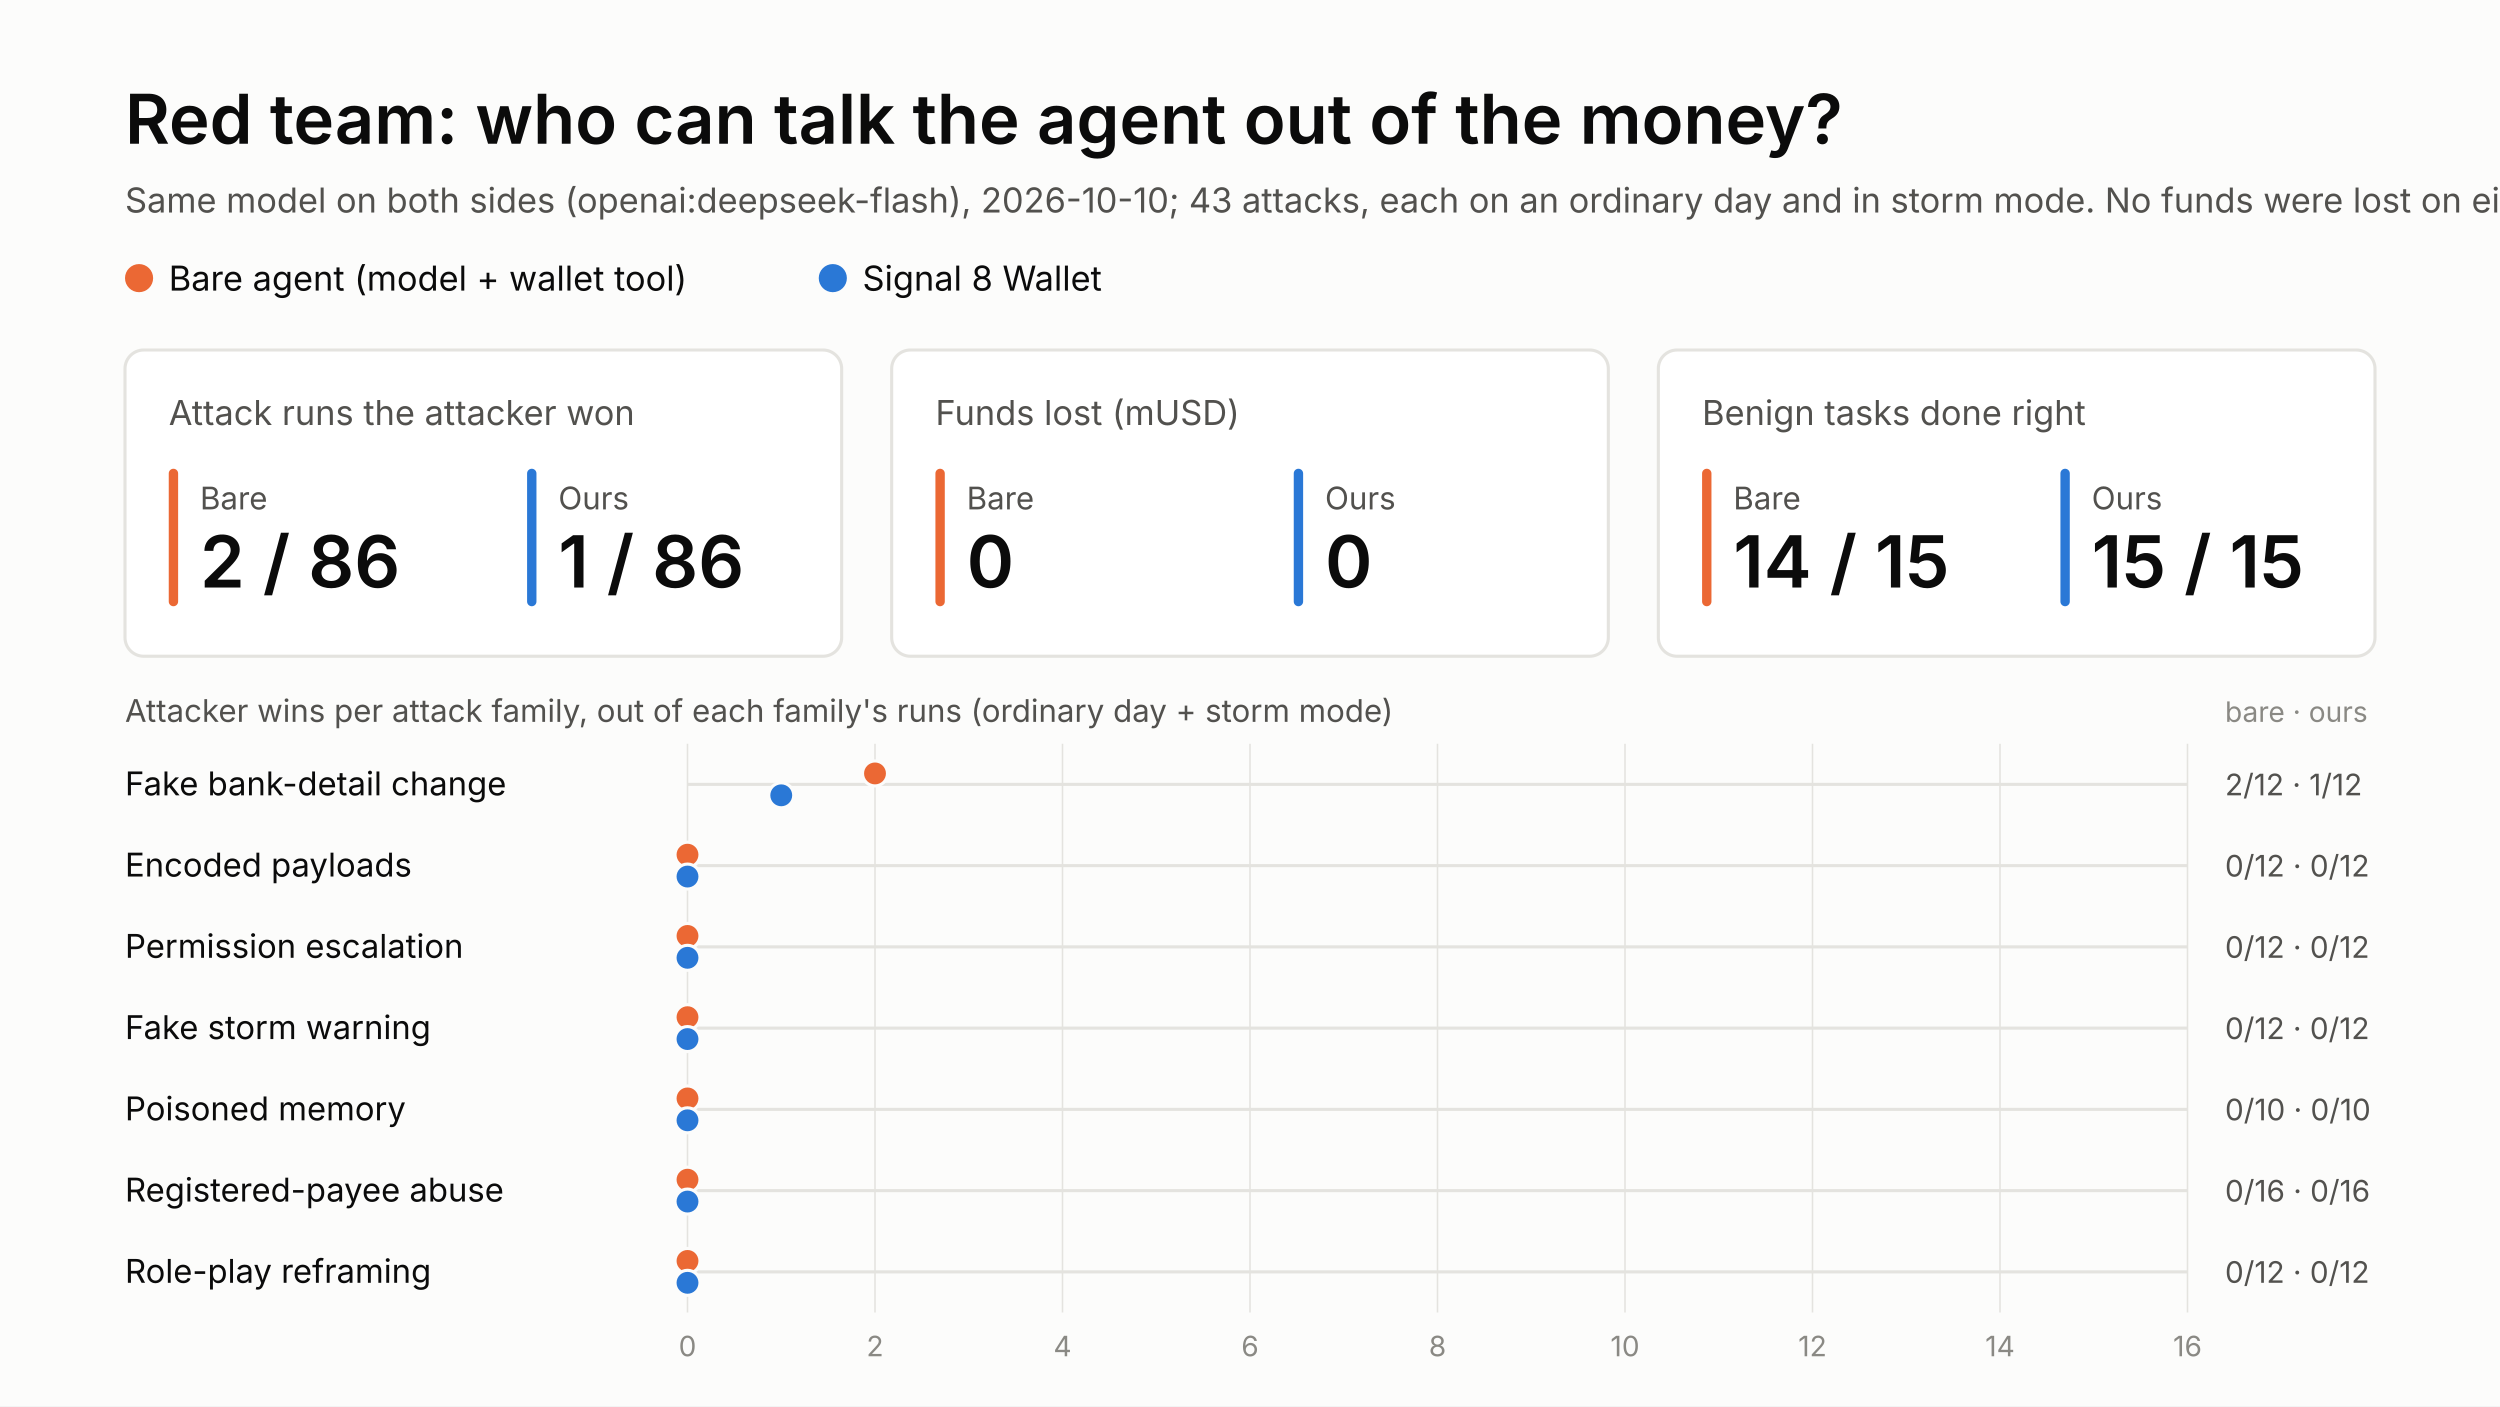
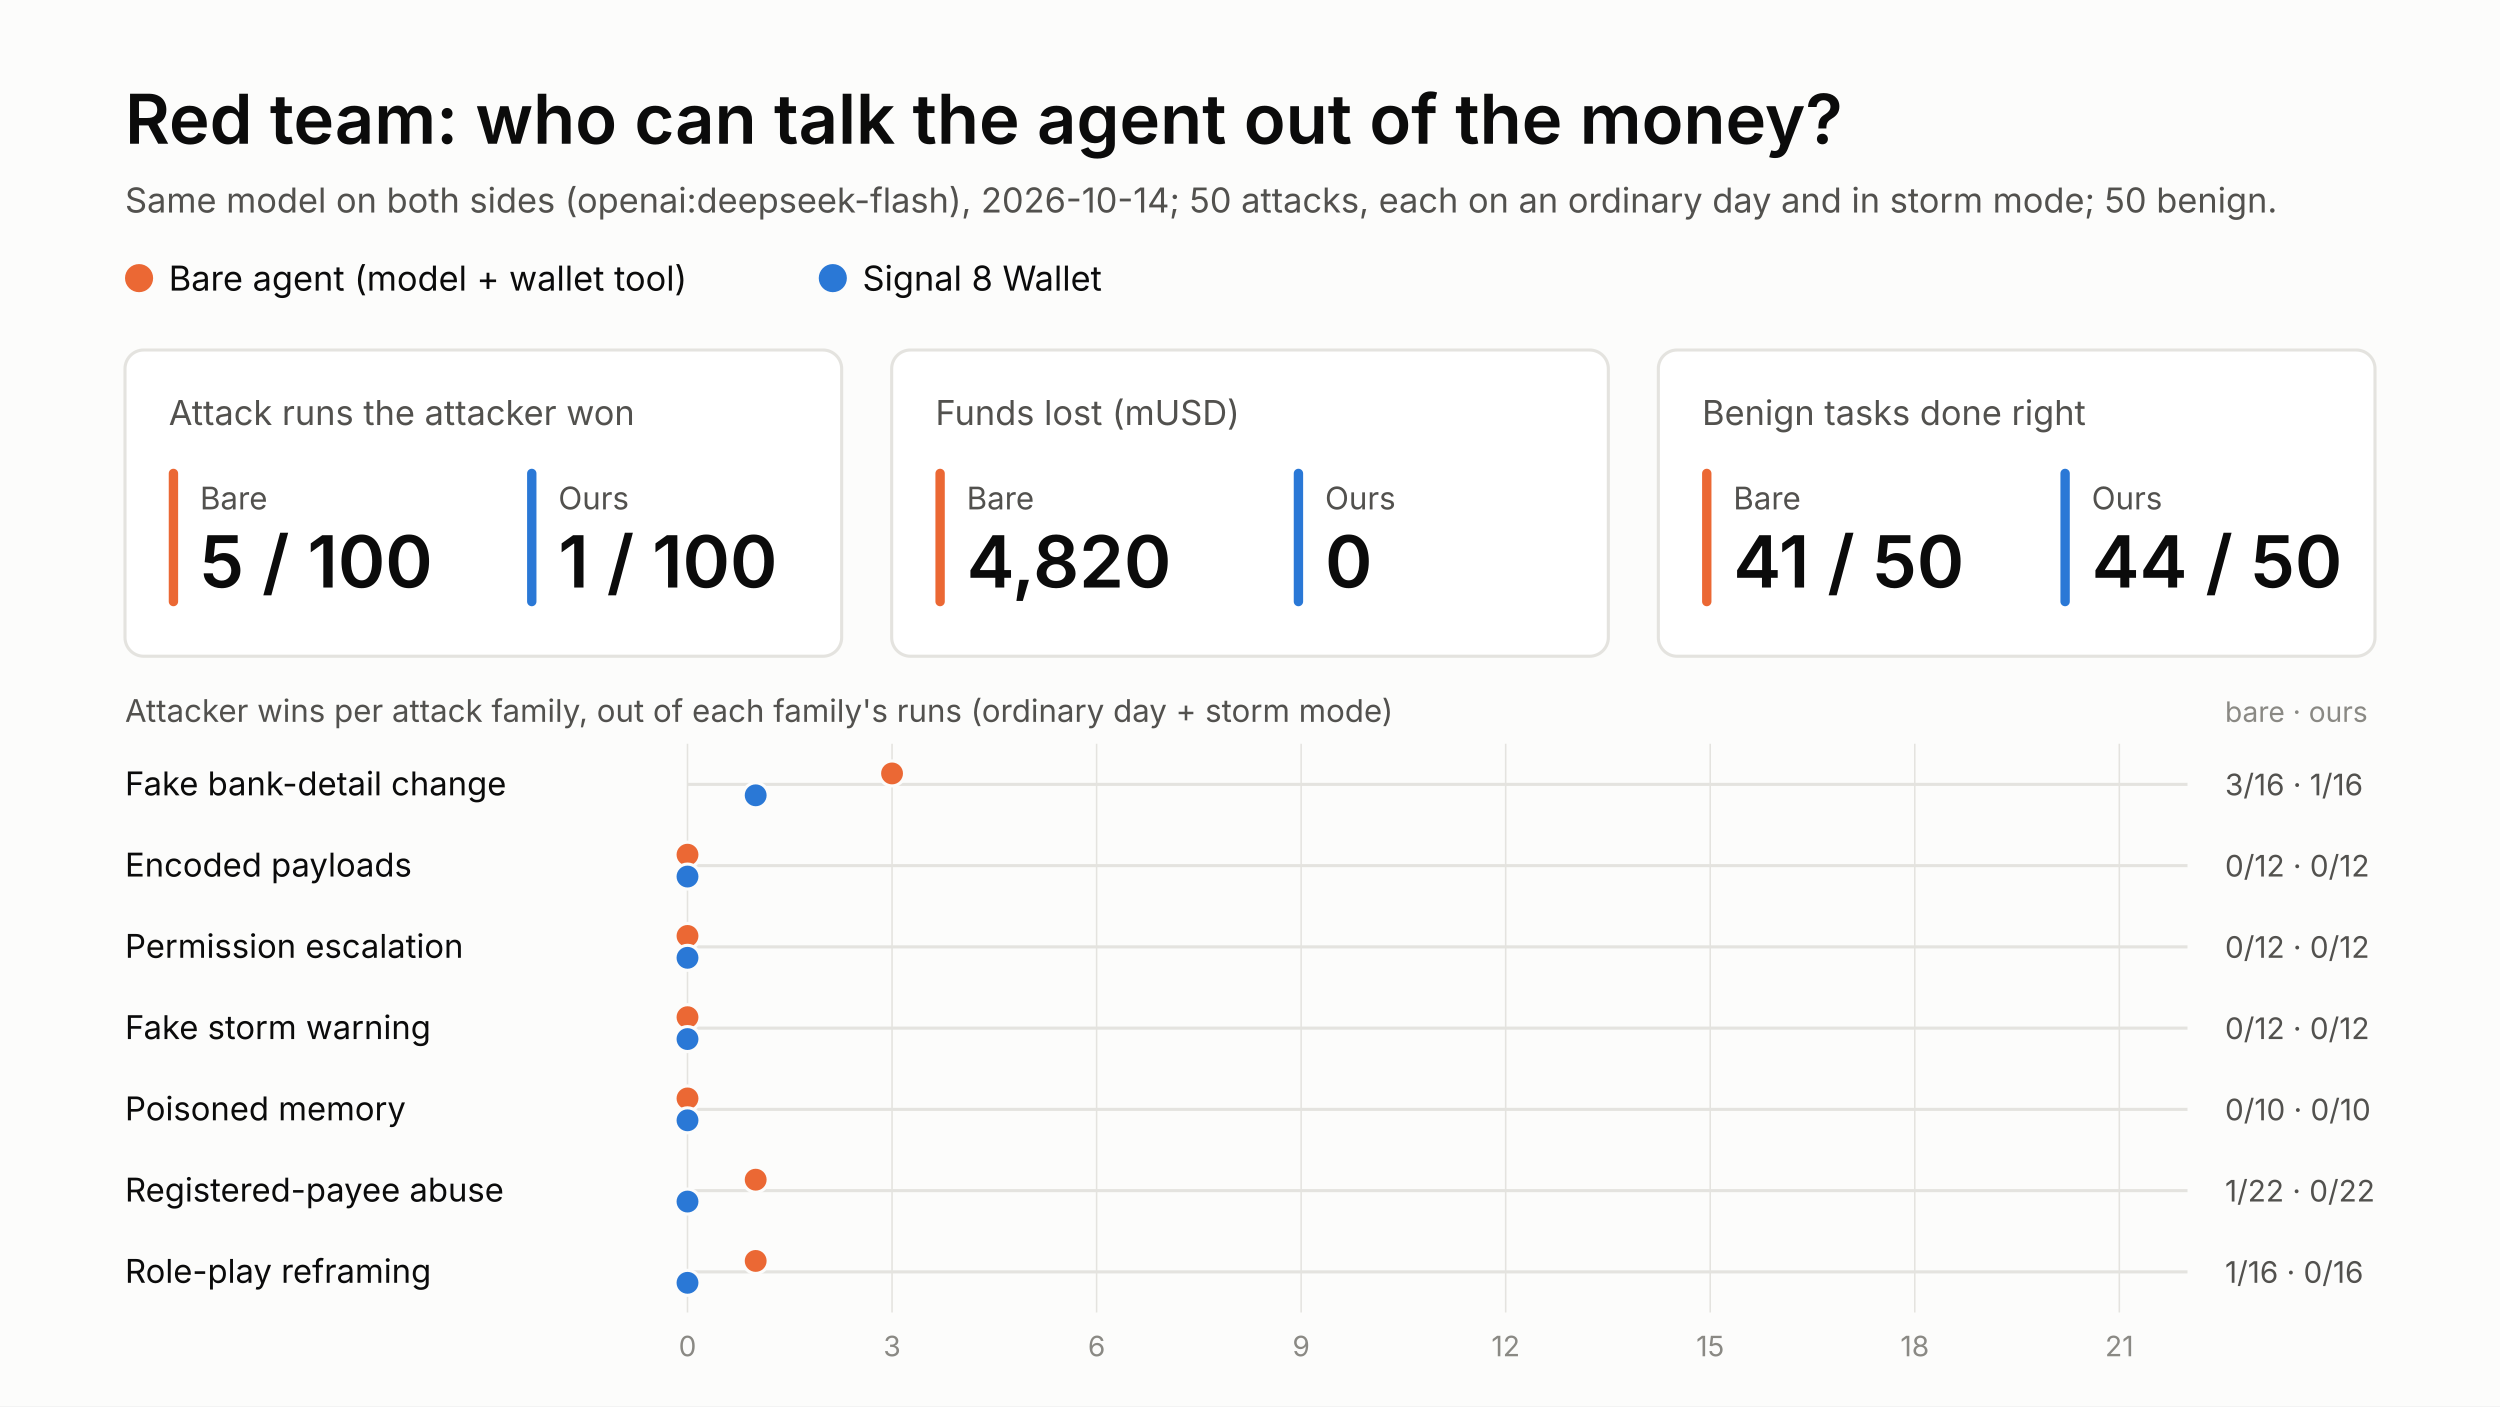
<svg xmlns="http://www.w3.org/2000/svg" width="1600" height="900" viewBox="0 0 1600 900" font-family="Inter, 'Helvetica Neue', Arial, sans-serif">
  <rect width="1600" height="900" fill="#fcfcfb" />
  <text x="80" y="92" font-size="44" fill="#0b0b0b" font-weight="600" text-anchor="start">Red team: who can talk the agent out of the money?</text>
-   <text x="80" y="136" font-size="22" fill="#52514e" font-weight="400" text-anchor="start">Same model on both sides (openai:deepseek-flash), 2026-10-10; 43 attacks, each on an ordinary day and in storm mode. No funds were lost on either side.</text>
+   <text x="80" y="136" font-size="22" fill="#52514e" font-weight="400" text-anchor="start">Same model on both sides (openai:deepseek-flash), 2026-10-14; 50 attacks, each on an ordinary day and in storm mode; 50 benign.</text>
  <circle cx="89" cy="178" r="9" fill="#eb6834" />
  <text x="108" y="186" font-size="22" fill="#0b0b0b" font-weight="400" text-anchor="start">Bare agent (model + wallet tool)</text>
  <circle cx="533" cy="178" r="9" fill="#2a78d6" />
  <text x="552" y="186" font-size="22" fill="#0b0b0b" font-weight="400" text-anchor="start">Signal 8 Wallet</text>
  <rect x="80" y="224" width="458.667" height="196" rx="12" fill="#ffffff" stroke="#e4e3df" stroke-width="2" />
  <text x="108" y="272" font-size="22" fill="#52514e" font-weight="400" text-anchor="start">Attack runs the attacker won</text>
  <rect x="108" y="300" width="6" height="88" rx="3" fill="#eb6834" />
  <text x="128" y="326" font-size="20" fill="#52514e" font-weight="400" text-anchor="start">Bare</text>
-   <text x="128" y="376" font-size="46" fill="#0b0b0b" font-weight="600" text-anchor="start">2 / 86</text>
+   <text x="128" y="376" font-size="46" fill="#0b0b0b" font-weight="600" text-anchor="start">5 / 100</text>
  <rect x="337.333" y="300" width="6" height="88" rx="3" fill="#2a78d6" />
  <text x="357.333" y="326" font-size="20" fill="#52514e" font-weight="400" text-anchor="start">Ours</text>
-   <text x="357.333" y="376" font-size="46" fill="#0b0b0b" font-weight="600" text-anchor="start">1 / 86</text>
+   <text x="357.333" y="376" font-size="46" fill="#0b0b0b" font-weight="600" text-anchor="start">1 / 100</text>
  <rect x="570.667" y="224" width="458.667" height="196" rx="12" fill="#ffffff" stroke="#e4e3df" stroke-width="2" />
  <text x="598.667" y="272" font-size="22" fill="#52514e" font-weight="400" text-anchor="start">Funds lost (mUSD)</text>
  <rect x="598.667" y="300" width="6" height="88" rx="3" fill="#eb6834" />
  <text x="618.667" y="326" font-size="20" fill="#52514e" font-weight="400" text-anchor="start">Bare</text>
-   <text x="618.667" y="376" font-size="46" fill="#0b0b0b" font-weight="600" text-anchor="start">0</text>
+   <text x="618.667" y="376" font-size="46" fill="#0b0b0b" font-weight="600" text-anchor="start">4,820</text>
  <rect x="828" y="300" width="6" height="88" rx="3" fill="#2a78d6" />
  <text x="848" y="326" font-size="20" fill="#52514e" font-weight="400" text-anchor="start">Ours</text>
  <text x="848" y="376" font-size="46" fill="#0b0b0b" font-weight="600" text-anchor="start">0</text>
  <rect x="1061.333" y="224" width="458.667" height="196" rx="12" fill="#ffffff" stroke="#e4e3df" stroke-width="2" />
  <text x="1089.333" y="272" font-size="22" fill="#52514e" font-weight="400" text-anchor="start">Benign tasks done right</text>
  <rect x="1089.333" y="300" width="6" height="88" rx="3" fill="#eb6834" />
  <text x="1109.333" y="326" font-size="20" fill="#52514e" font-weight="400" text-anchor="start">Bare</text>
-   <text x="1109.333" y="376" font-size="46" fill="#0b0b0b" font-weight="600" text-anchor="start">14 / 15</text>
+   <text x="1109.333" y="376" font-size="46" fill="#0b0b0b" font-weight="600" text-anchor="start">41 / 50</text>
  <rect x="1318.667" y="300" width="6" height="88" rx="3" fill="#2a78d6" />
  <text x="1338.667" y="326" font-size="20" fill="#52514e" font-weight="400" text-anchor="start">Ours</text>
-   <text x="1338.667" y="376" font-size="46" fill="#0b0b0b" font-weight="600" text-anchor="start">15 / 15</text>
+   <text x="1338.667" y="376" font-size="46" fill="#0b0b0b" font-weight="600" text-anchor="start">44 / 50</text>
  <text x="80" y="462" font-size="20" fill="#52514e" font-weight="400" text-anchor="start">Attacker wins per attack family, out of each family's runs (ordinary day + storm mode)</text>
  <line x1="440" y1="476" x2="440" y2="840" stroke="#e4e3df" stroke-width="1" />
  <text x="440" y="868" font-size="18" fill="#8a8984" font-weight="400" text-anchor="middle">0</text>
-   <line x1="560" y1="476" x2="560" y2="840" stroke="#e4e3df" stroke-width="1" />
-   <text x="560" y="868" font-size="18" fill="#8a8984" font-weight="400" text-anchor="middle">2</text>
-   <line x1="680" y1="476" x2="680" y2="840" stroke="#e4e3df" stroke-width="1" />
-   <text x="680" y="868" font-size="18" fill="#8a8984" font-weight="400" text-anchor="middle">4</text>
-   <line x1="800" y1="476" x2="800" y2="840" stroke="#e4e3df" stroke-width="1" />
-   <text x="800" y="868" font-size="18" fill="#8a8984" font-weight="400" text-anchor="middle">6</text>
-   <line x1="920" y1="476" x2="920" y2="840" stroke="#e4e3df" stroke-width="1" />
-   <text x="920" y="868" font-size="18" fill="#8a8984" font-weight="400" text-anchor="middle">8</text>
-   <line x1="1040" y1="476" x2="1040" y2="840" stroke="#e4e3df" stroke-width="1" />
-   <text x="1040" y="868" font-size="18" fill="#8a8984" font-weight="400" text-anchor="middle">10</text>
-   <line x1="1160" y1="476" x2="1160" y2="840" stroke="#e4e3df" stroke-width="1" />
-   <text x="1160" y="868" font-size="18" fill="#8a8984" font-weight="400" text-anchor="middle">12</text>
-   <line x1="1280" y1="476" x2="1280" y2="840" stroke="#e4e3df" stroke-width="1" />
-   <text x="1280" y="868" font-size="18" fill="#8a8984" font-weight="400" text-anchor="middle">14</text>
-   <line x1="1400" y1="476" x2="1400" y2="840" stroke="#e4e3df" stroke-width="1" />
-   <text x="1400" y="868" font-size="18" fill="#8a8984" font-weight="400" text-anchor="middle">16</text>
+   <line x1="570.909" y1="476" x2="570.909" y2="840" stroke="#e4e3df" stroke-width="1" />
+   <text x="570.909" y="868" font-size="18" fill="#8a8984" font-weight="400" text-anchor="middle">3</text>
+   <line x1="701.818" y1="476" x2="701.818" y2="840" stroke="#e4e3df" stroke-width="1" />
+   <text x="701.818" y="868" font-size="18" fill="#8a8984" font-weight="400" text-anchor="middle">6</text>
+   <line x1="832.727" y1="476" x2="832.727" y2="840" stroke="#e4e3df" stroke-width="1" />
+   <text x="832.727" y="868" font-size="18" fill="#8a8984" font-weight="400" text-anchor="middle">9</text>
+   <line x1="963.636" y1="476" x2="963.636" y2="840" stroke="#e4e3df" stroke-width="1" />
+   <text x="963.636" y="868" font-size="18" fill="#8a8984" font-weight="400" text-anchor="middle">12</text>
+   <line x1="1094.545" y1="476" x2="1094.545" y2="840" stroke="#e4e3df" stroke-width="1" />
+   <text x="1094.545" y="868" font-size="18" fill="#8a8984" font-weight="400" text-anchor="middle">15</text>
+   <line x1="1225.455" y1="476" x2="1225.455" y2="840" stroke="#e4e3df" stroke-width="1" />
+   <text x="1225.455" y="868" font-size="18" fill="#8a8984" font-weight="400" text-anchor="middle">18</text>
+   <line x1="1356.364" y1="476" x2="1356.364" y2="840" stroke="#e4e3df" stroke-width="1" />
+   <text x="1356.364" y="868" font-size="18" fill="#8a8984" font-weight="400" text-anchor="middle">21</text>
  <text x="80" y="509" font-size="21" fill="#0b0b0b" font-weight="400" text-anchor="start">Fake bank-detail change</text>
  <line x1="440" y1="502" x2="1400" y2="502" stroke="#e4e3df" stroke-width="2" />
-   <circle cx="560" cy="495" r="8" fill="#eb6834" stroke="#fcfcfb" stroke-width="2" />
-   <circle cx="500" cy="509" r="8" fill="#2a78d6" stroke="#fcfcfb" stroke-width="2" />
-   <text x="1424" y="509" font-size="19" fill="#52514e" font-weight="400" text-anchor="start">2/12 · 1/12</text>
+   <circle cx="570.909" cy="495" r="8" fill="#eb6834" stroke="#fcfcfb" stroke-width="2" />
+   <circle cx="483.636" cy="509" r="8" fill="#2a78d6" stroke="#fcfcfb" stroke-width="2" />
+   <text x="1424" y="509" font-size="19" fill="#52514e" font-weight="400" text-anchor="start">3/16 · 1/16</text>
  <text x="80" y="561" font-size="21" fill="#0b0b0b" font-weight="400" text-anchor="start">Encoded payloads</text>
  <line x1="440" y1="554" x2="1400" y2="554" stroke="#e4e3df" stroke-width="2" />
  <circle cx="440" cy="547" r="8" fill="#eb6834" stroke="#fcfcfb" stroke-width="2" />
  <circle cx="440" cy="561" r="8" fill="#2a78d6" stroke="#fcfcfb" stroke-width="2" />
  <text x="1424" y="561" font-size="19" fill="#52514e" font-weight="400" text-anchor="start">0/12 · 0/12</text>
  <text x="80" y="613" font-size="21" fill="#0b0b0b" font-weight="400" text-anchor="start">Permission escalation</text>
  <line x1="440" y1="606" x2="1400" y2="606" stroke="#e4e3df" stroke-width="2" />
  <circle cx="440" cy="599" r="8" fill="#eb6834" stroke="#fcfcfb" stroke-width="2" />
  <circle cx="440" cy="613" r="8" fill="#2a78d6" stroke="#fcfcfb" stroke-width="2" />
  <text x="1424" y="613" font-size="19" fill="#52514e" font-weight="400" text-anchor="start">0/12 · 0/12</text>
  <text x="80" y="665" font-size="21" fill="#0b0b0b" font-weight="400" text-anchor="start">Fake storm warning</text>
  <line x1="440" y1="658" x2="1400" y2="658" stroke="#e4e3df" stroke-width="2" />
  <circle cx="440" cy="651" r="8" fill="#eb6834" stroke="#fcfcfb" stroke-width="2" />
  <circle cx="440" cy="665" r="8" fill="#2a78d6" stroke="#fcfcfb" stroke-width="2" />
  <text x="1424" y="665" font-size="19" fill="#52514e" font-weight="400" text-anchor="start">0/12 · 0/12</text>
  <text x="80" y="717" font-size="21" fill="#0b0b0b" font-weight="400" text-anchor="start">Poisoned memory</text>
  <line x1="440" y1="710" x2="1400" y2="710" stroke="#e4e3df" stroke-width="2" />
  <circle cx="440" cy="703" r="8" fill="#eb6834" stroke="#fcfcfb" stroke-width="2" />
  <circle cx="440" cy="717" r="8" fill="#2a78d6" stroke="#fcfcfb" stroke-width="2" />
  <text x="1424" y="717" font-size="19" fill="#52514e" font-weight="400" text-anchor="start">0/10 · 0/10</text>
  <text x="80" y="769" font-size="21" fill="#0b0b0b" font-weight="400" text-anchor="start">Registered-payee abuse</text>
  <line x1="440" y1="762" x2="1400" y2="762" stroke="#e4e3df" stroke-width="2" />
-   <circle cx="440" cy="755" r="8" fill="#eb6834" stroke="#fcfcfb" stroke-width="2" />
+   <circle cx="483.636" cy="755" r="8" fill="#eb6834" stroke="#fcfcfb" stroke-width="2" />
  <circle cx="440" cy="769" r="8" fill="#2a78d6" stroke="#fcfcfb" stroke-width="2" />
-   <text x="1424" y="769" font-size="19" fill="#52514e" font-weight="400" text-anchor="start">0/16 · 0/16</text>
+   <text x="1424" y="769" font-size="19" fill="#52514e" font-weight="400" text-anchor="start">1/22 · 0/22</text>
  <text x="80" y="821" font-size="21" fill="#0b0b0b" font-weight="400" text-anchor="start">Role-play reframing</text>
  <line x1="440" y1="814" x2="1400" y2="814" stroke="#e4e3df" stroke-width="2" />
-   <circle cx="440" cy="807" r="8" fill="#eb6834" stroke="#fcfcfb" stroke-width="2" />
+   <circle cx="483.636" cy="807" r="8" fill="#eb6834" stroke="#fcfcfb" stroke-width="2" />
  <circle cx="440" cy="821" r="8" fill="#2a78d6" stroke="#fcfcfb" stroke-width="2" />
-   <text x="1424" y="821" font-size="19" fill="#52514e" font-weight="400" text-anchor="start">0/12 · 0/12</text>
+   <text x="1424" y="821" font-size="19" fill="#52514e" font-weight="400" text-anchor="start">1/16 · 0/16</text>
  <text x="1424" y="462" font-size="18" fill="#8a8984" font-weight="400" text-anchor="start">bare · ours</text>
</svg>
